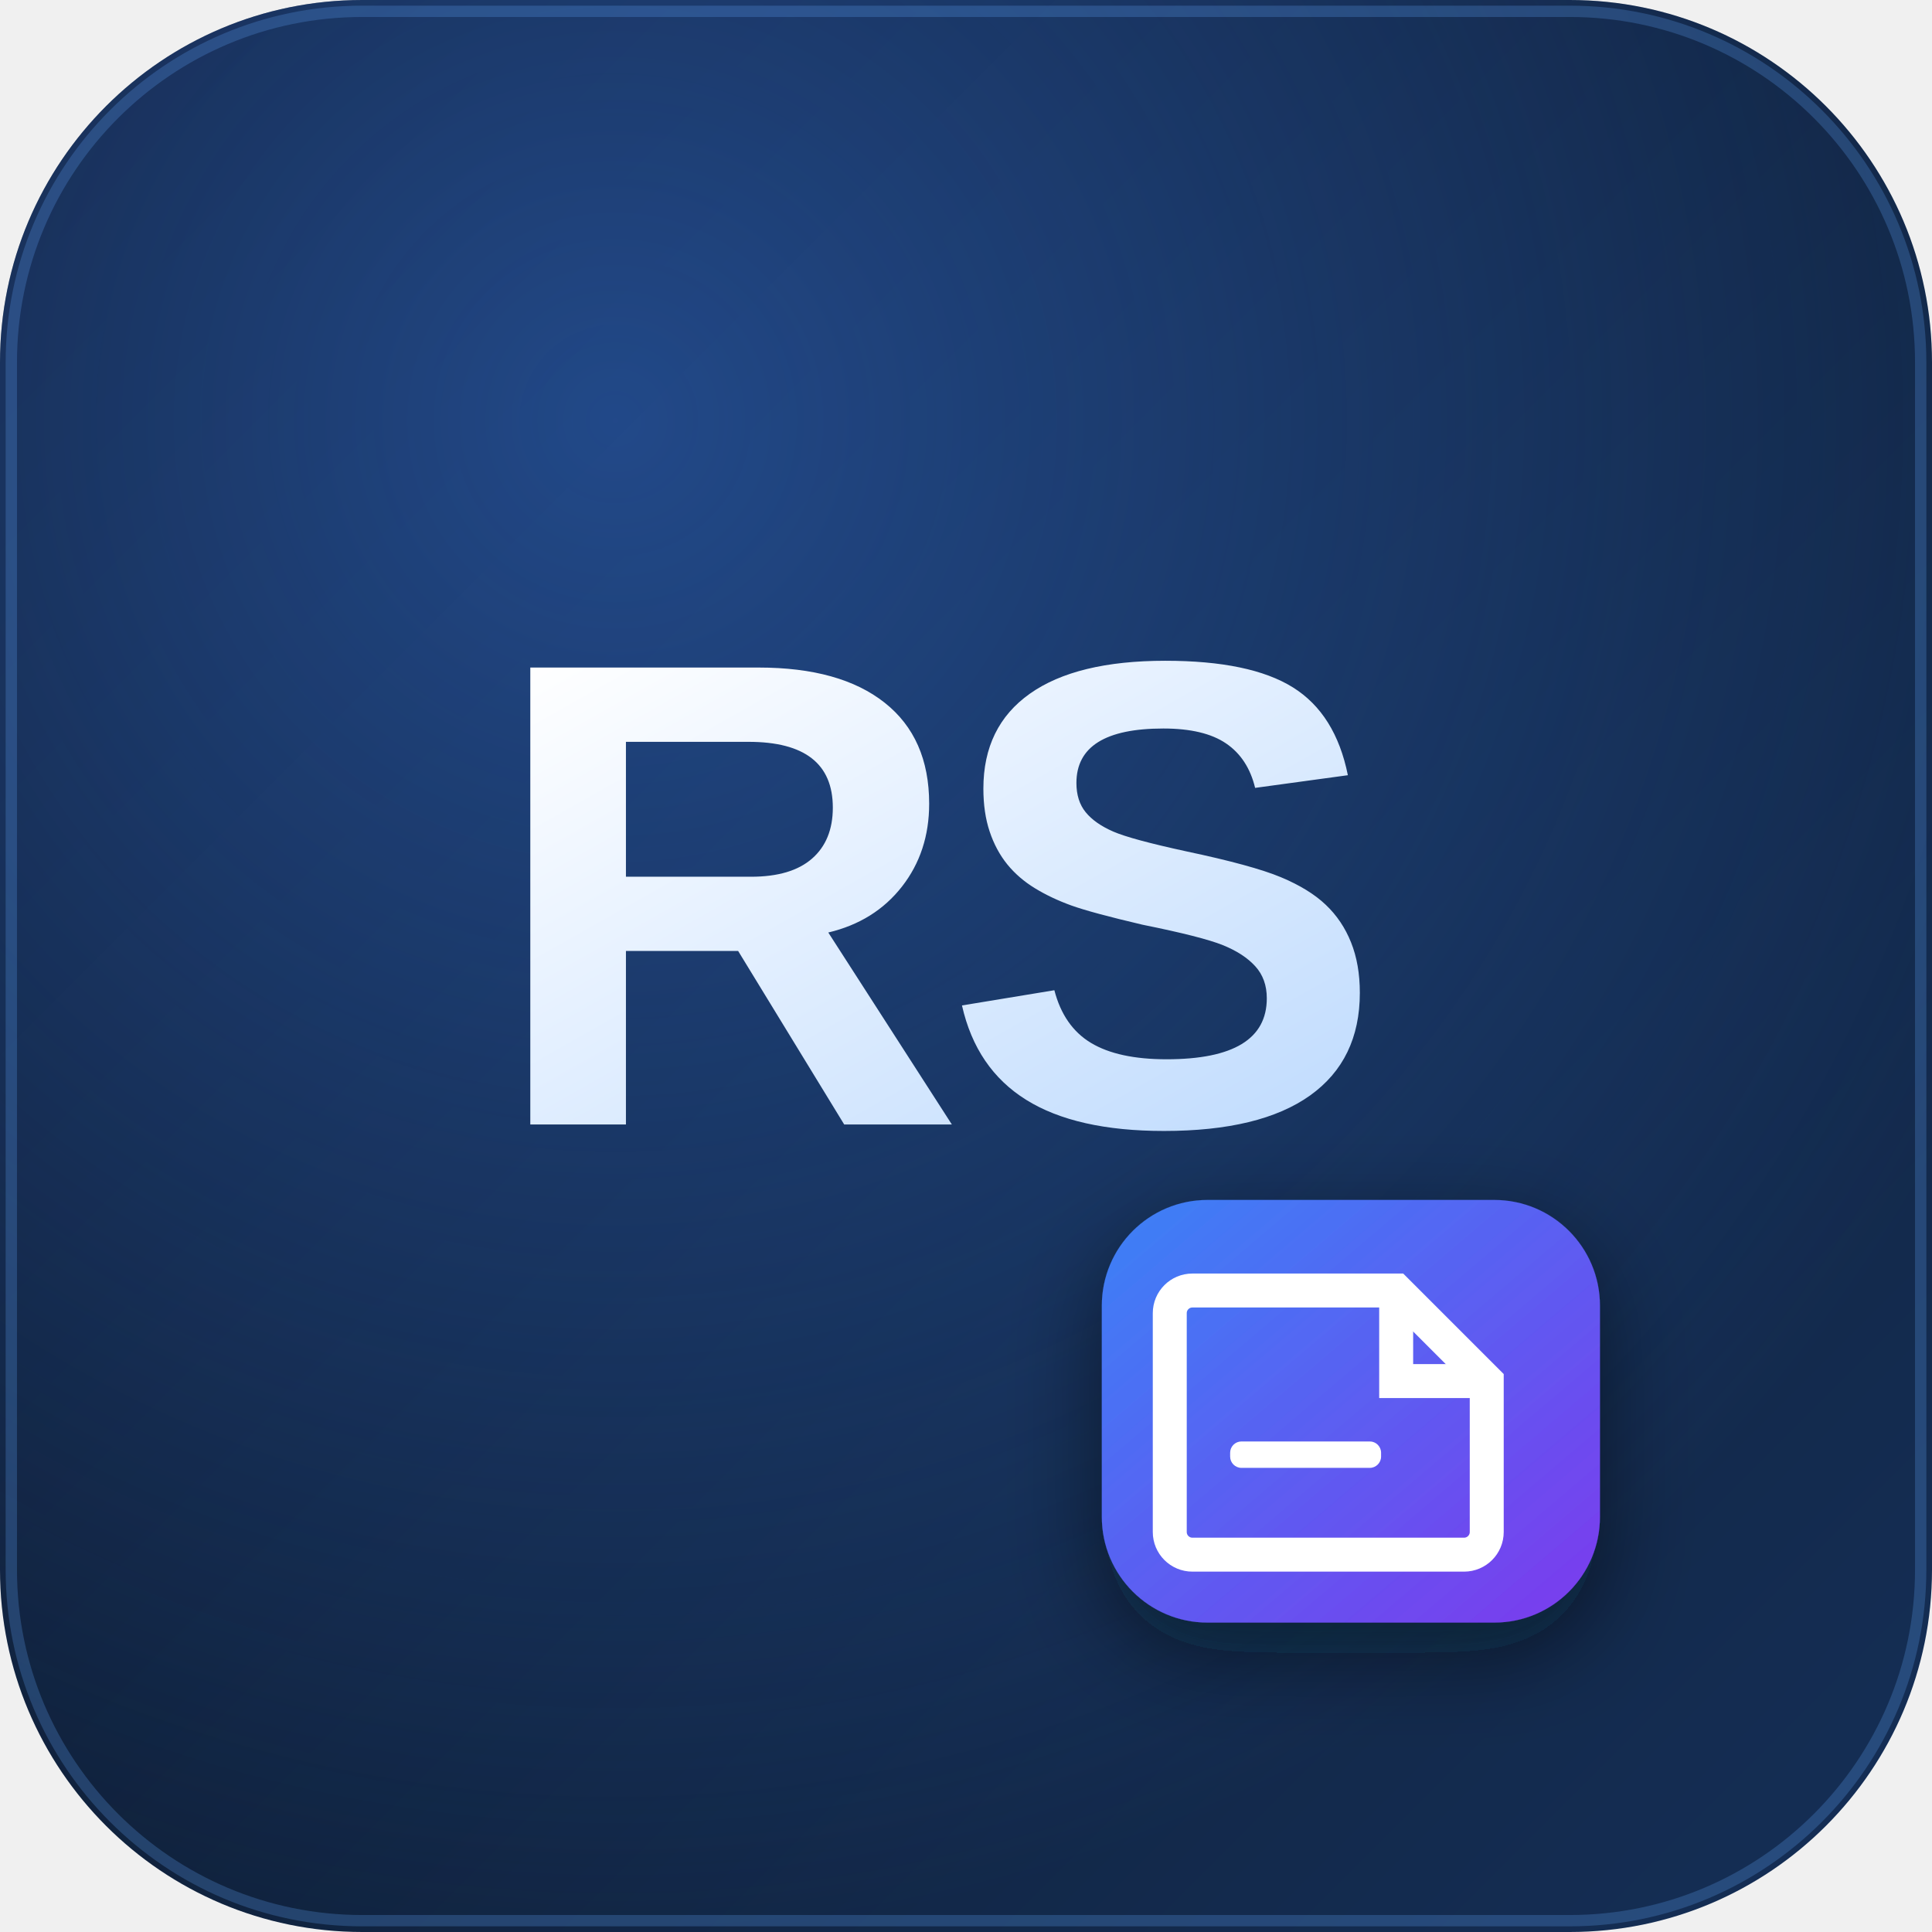
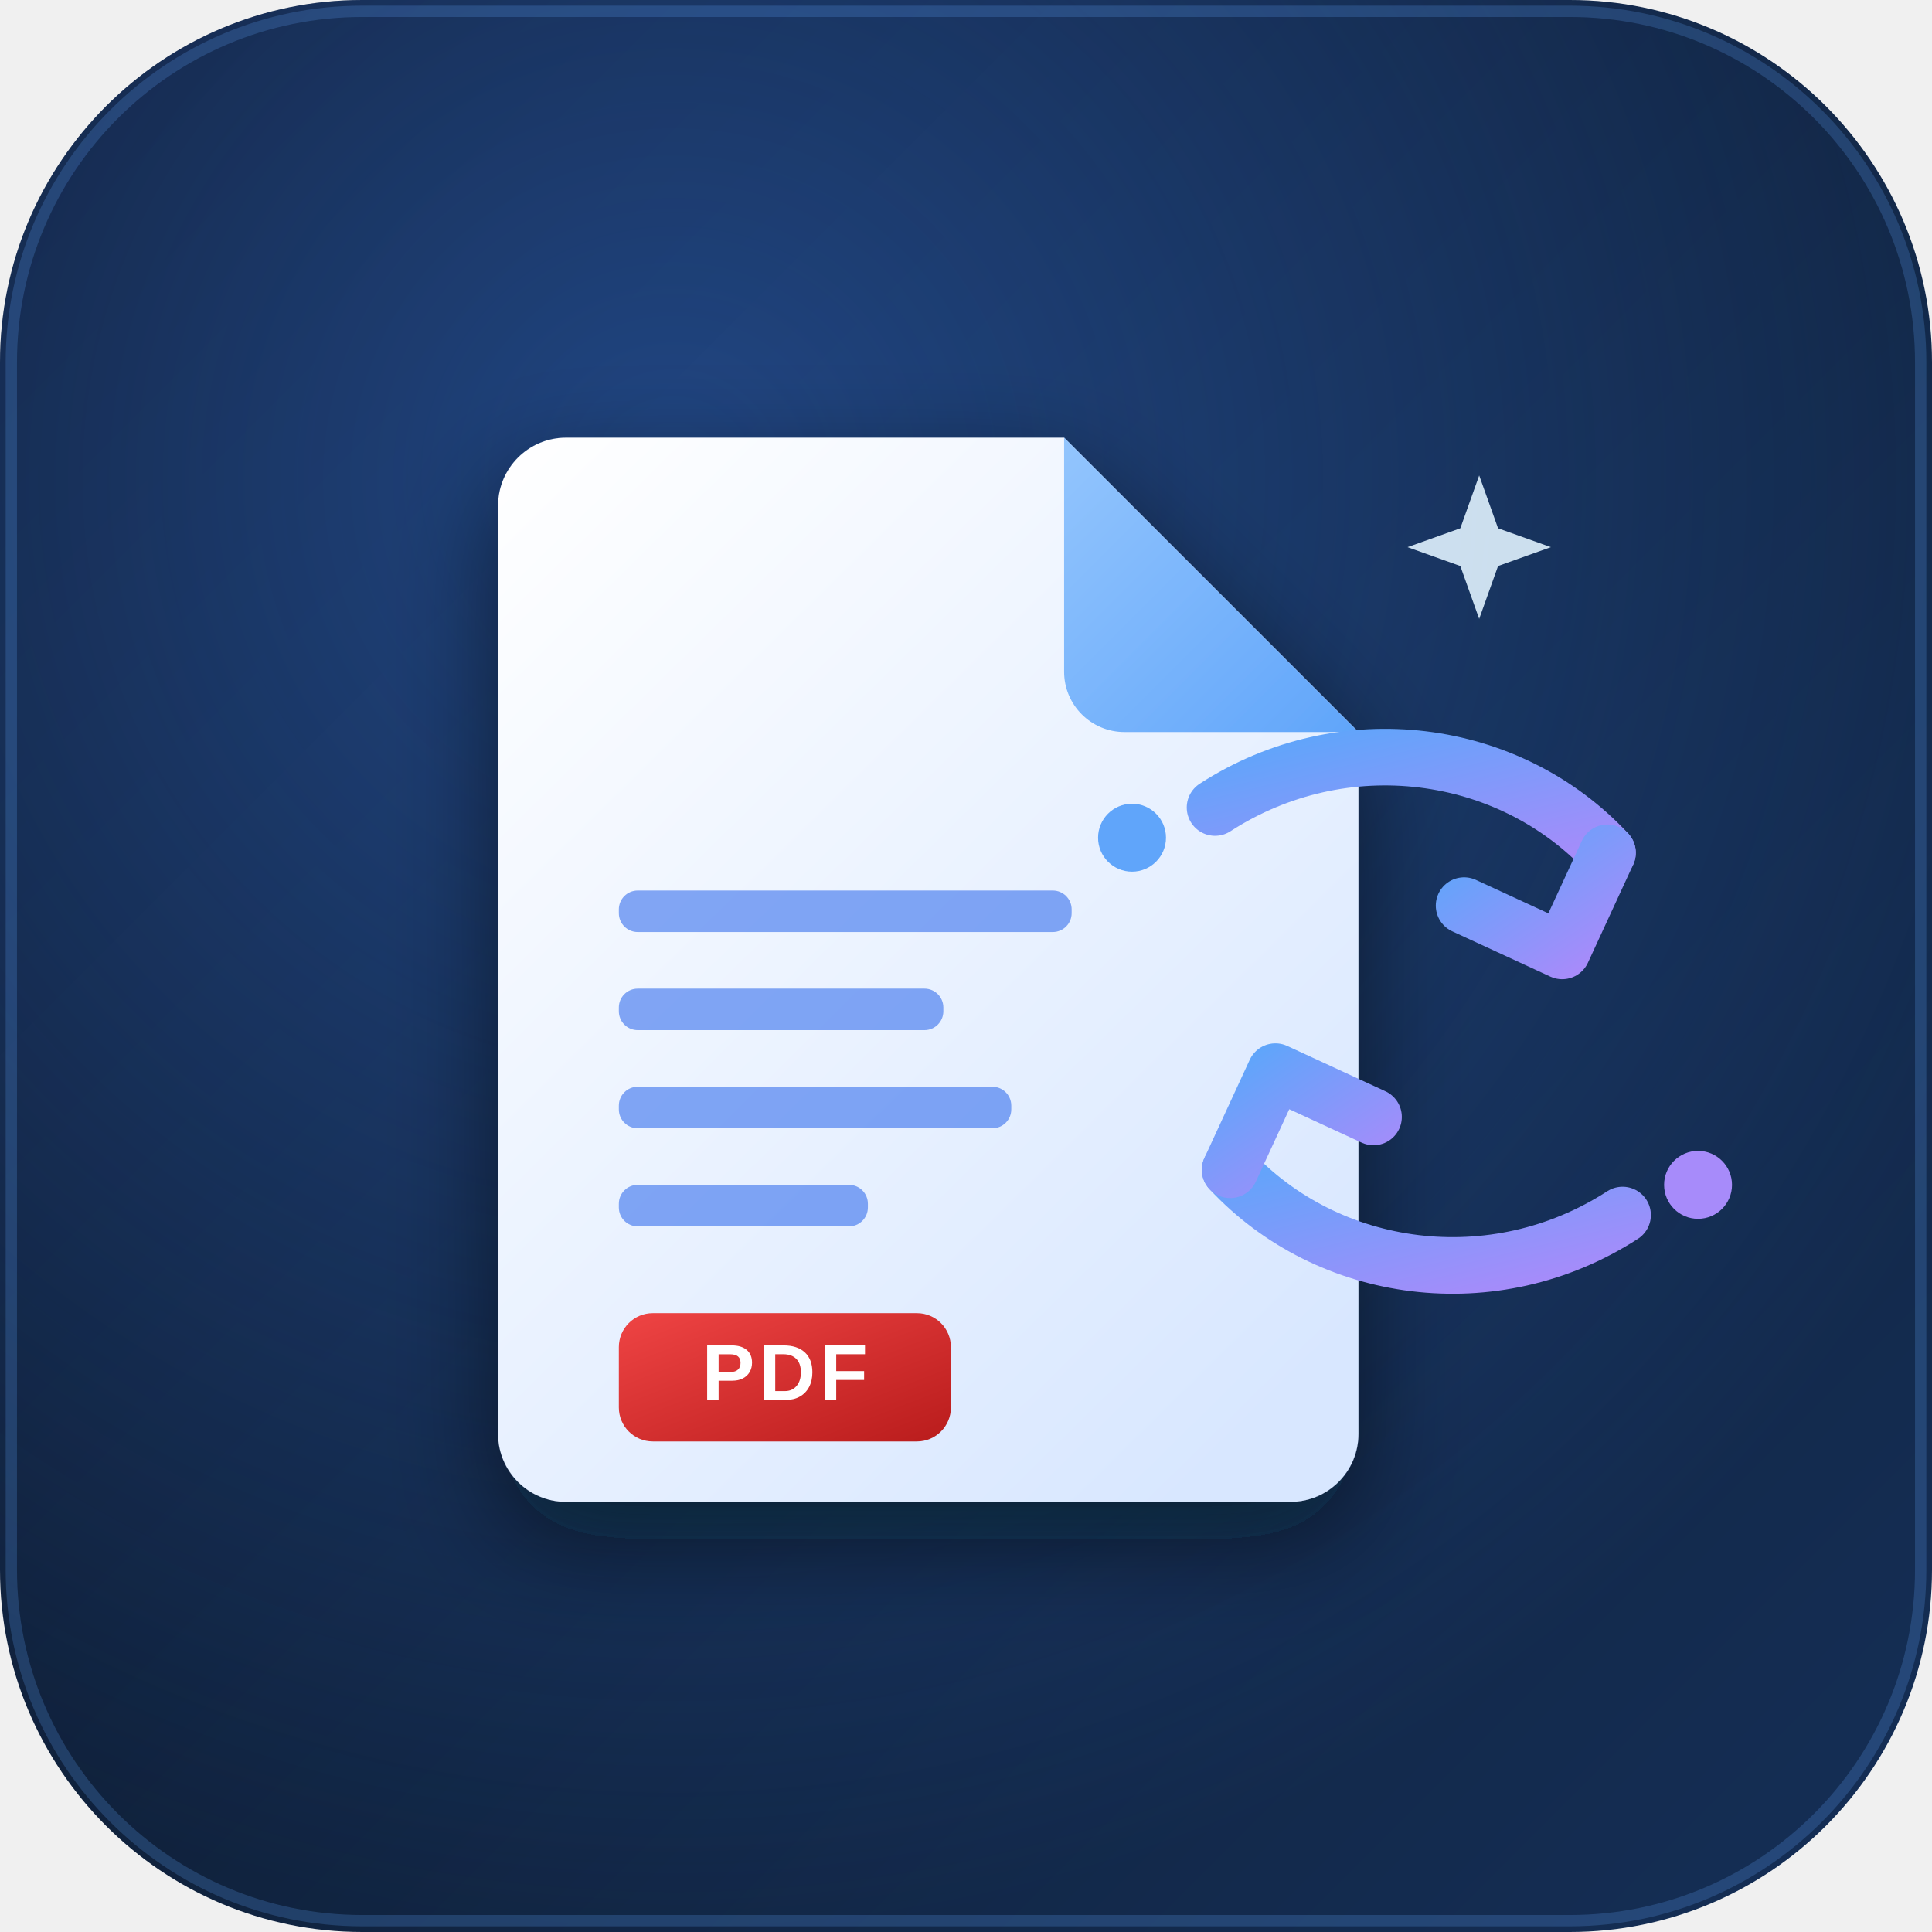
<svg xmlns="http://www.w3.org/2000/svg" viewBox="0 0 512 512" width="512" height="512">
  <defs>
    <linearGradient id="bg" x1="0" y1="0" x2="1" y2="1">
      <stop offset="0" stop-color="#0b1220" />
      <stop offset="0.55" stop-color="#10233f" />
      <stop offset="1" stop-color="#152f57" />
    </linearGradient>
-     <radialGradient id="halo" cx="0.32" cy="0.22" r="0.78">
-       <stop offset="0" stop-color="#3b82f6" stop-opacity="0.45" />
+     <radialGradient id="halo" cx="0.35" cy="0.25" r="0.75">
+       <stop offset="0" stop-color="#3b82f6" stop-opacity="0.42" />
      <stop offset="1" stop-color="#3b82f6" stop-opacity="0" />
    </radialGradient>
-     <linearGradient id="text" x1="0" y1="0" x2="1" y2="1">
+     <linearGradient id="page" x1="0" y1="0" x2="0.8" y2="1">
      <stop offset="0" stop-color="#ffffff" />
-       <stop offset="1" stop-color="#bfdbfe" />
+       <stop offset="1" stop-color="#d8e7ff" />
    </linearGradient>
-     <linearGradient id="badge" x1="0" y1="0" x2="1" y2="1">
-       <stop offset="0" stop-color="#3b82f6" />
-       <stop offset="1" stop-color="#7c3aed" />
+     <linearGradient id="fold" x1="0" y1="0" x2="1" y2="1">
+       <stop offset="0" stop-color="#93c5fd" />
+       <stop offset="1" stop-color="#60a5fa" />
+     </linearGradient>
+     <linearGradient id="arrow" x1="0" y1="0" x2="1" y2="1">
+       <stop offset="0" stop-color="#60a5fa" />
+       <stop offset="1" stop-color="#a78bfa" />
+     </linearGradient>
+     <linearGradient id="red" x1="0" y1="0" x2="1" y2="1">
+       <stop offset="0" stop-color="#ef4444" />
+       <stop offset="1" stop-color="#b91c1c" />
    </linearGradient>
    <filter id="soft" x="-30%" y="-30%" width="160%" height="160%">
-       <feDropShadow dx="0" dy="8" stdDeviation="12" flood-color="#000814" flood-opacity="0.5" />
+       <feDropShadow dx="0" dy="10" stdDeviation="14" flood-color="#000814" flood-opacity="0.55" />
    </filter>
  </defs>
  <rect width="512" height="512" rx="96" fill="url(#bg)" />
  <rect width="512" height="512" rx="96" fill="url(#halo)" />
-   <rect x="3" y="3" width="506" height="506" rx="93" fill="none" stroke="#60a5fa" stroke-opacity="0.25" stroke-width="3" />
-   <text x="248" y="298" text-anchor="middle" font-family="Arial,Helvetica,sans-serif" font-size="176" font-weight="800" fill="url(#text)" letter-spacing="-6">RS</text>
+   <rect x="3" y="3" width="506" height="506" rx="93" fill="none" stroke="#60a5fa" stroke-opacity="0.22" stroke-width="3" />
  <g filter="url(#soft)">
-     <rect x="292" y="318" width="132" height="112" rx="28" fill="url(#badge)" />
-     <path d="M316 342h54l24 24v40a6 6 0 0 1-6 6h-72a6 6 0 0 1-6-6v-58a6 6 0 0 1 6-6z" fill="none" stroke="#fff" stroke-width="9" />
-     <path d="M370 342v24h24" fill="none" stroke="#fff" stroke-width="9" />
-     <rect x="326" y="382" width="40" height="7" rx="3" fill="#fff" />
+     <path d="M150 116h132l78 78v186a18 18 0 0 1-18 18H150a18 18 0 0 1-18-18V134a18 18 0 0 1 18-18z" fill="url(#page)" />
+     <path d="M282 116v62a16 16 0 0 0 16 16h62z" fill="url(#fold)" />
  </g>
+   <g fill="#2563eb" opacity="0.55">
+     <rect x="164" y="236" width="120" height="11" rx="5" />
+     <rect x="164" y="262" width="86" height="11" rx="5" />
+     <rect x="164" y="288" width="104" height="11" rx="5" />
+     <rect x="164" y="314" width="66" height="11" rx="5" />
+   </g>
+   <g>
+     <rect x="164" y="348" width="88" height="34" rx="9" fill="url(#red)" />
+     <text x="208" y="371" text-anchor="middle" font-family="Arial,Helvetica,sans-serif" font-size="21" font-weight="800" fill="#fff" letter-spacing="1">PDF</text>
+   </g>
+   <g fill="none" stroke="url(#arrow)" stroke-width="15" stroke-linecap="round" stroke-linejoin="round">
+     <path d="M322 214c34-22 78-16 104 12" />
+     <path d="M426 226l-12 26-26-12" />
+     <path d="M430 322c-34 22-78 16-104-12" />
+     <path d="M326 310l12-26 26 12" />
+   </g>
+   <circle cx="300" cy="222" r="9" fill="#60a5fa" />
+   <circle cx="450" cy="314" r="9" fill="#a78bfa" />
+   <path d="M392 126l5 14 14 5-14 5-5 14-5-14-14-5 14-5z" fill="#e0f2fe" opacity="0.9" />
</svg>
